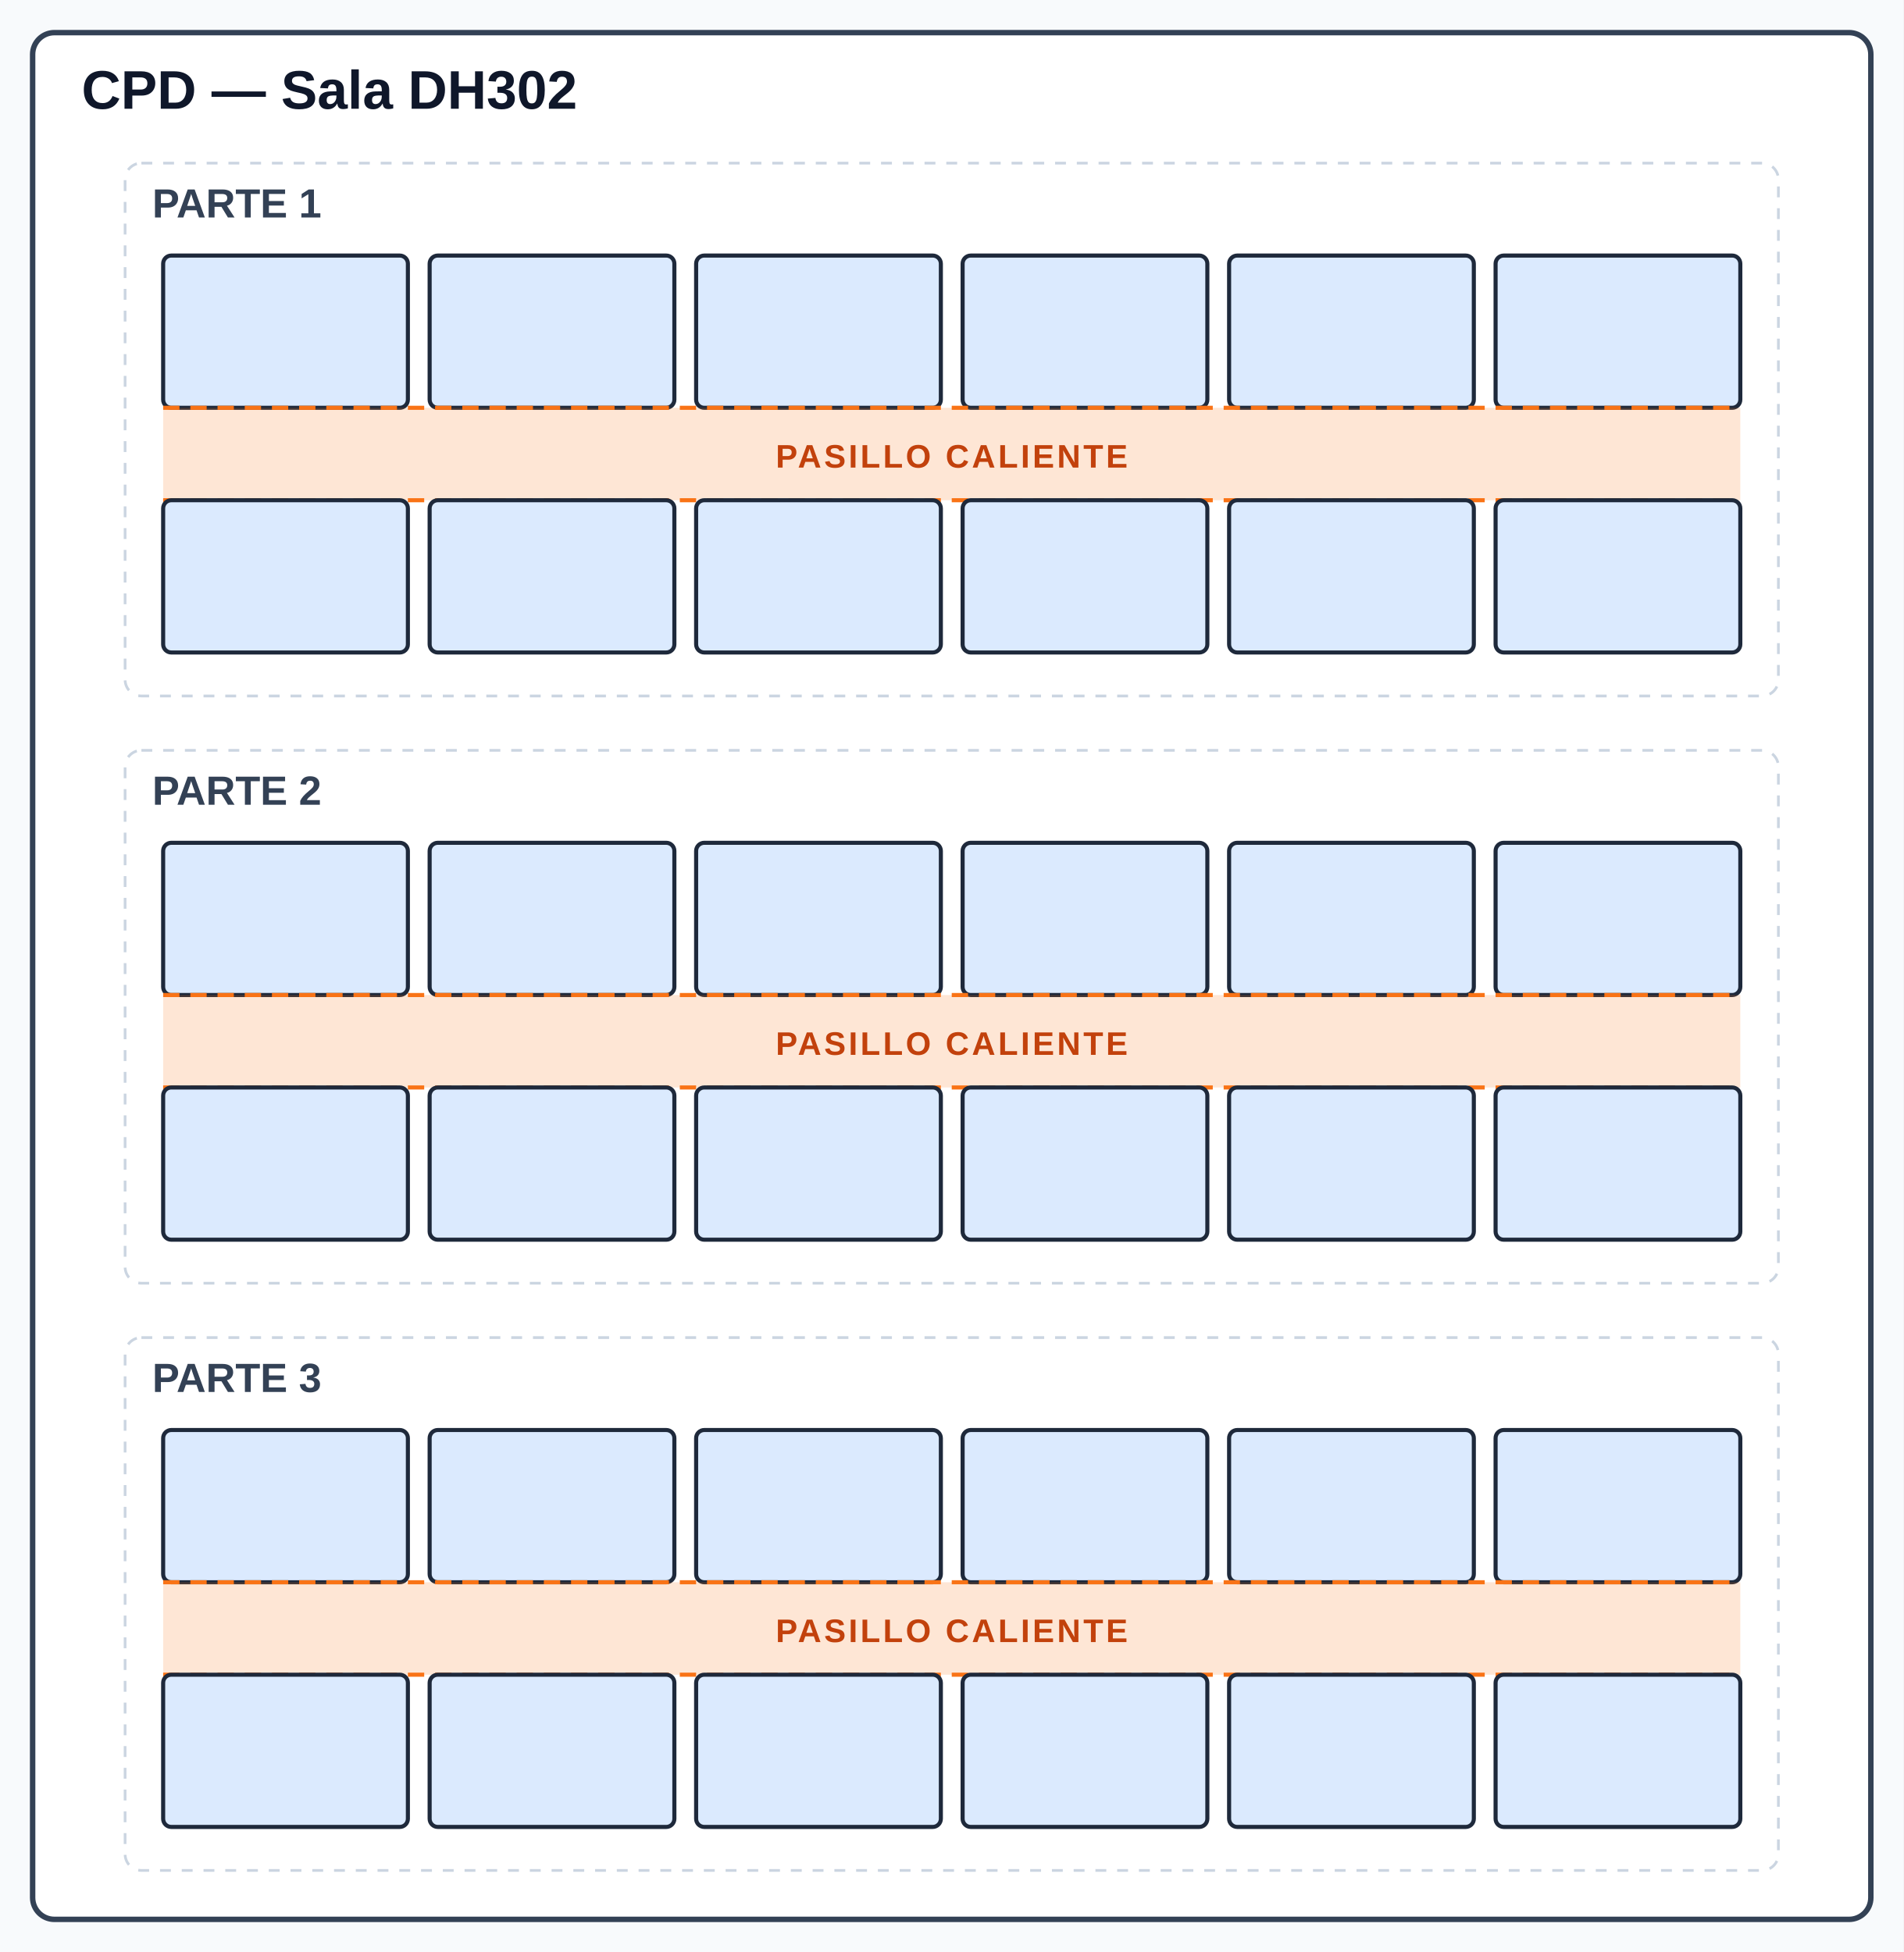
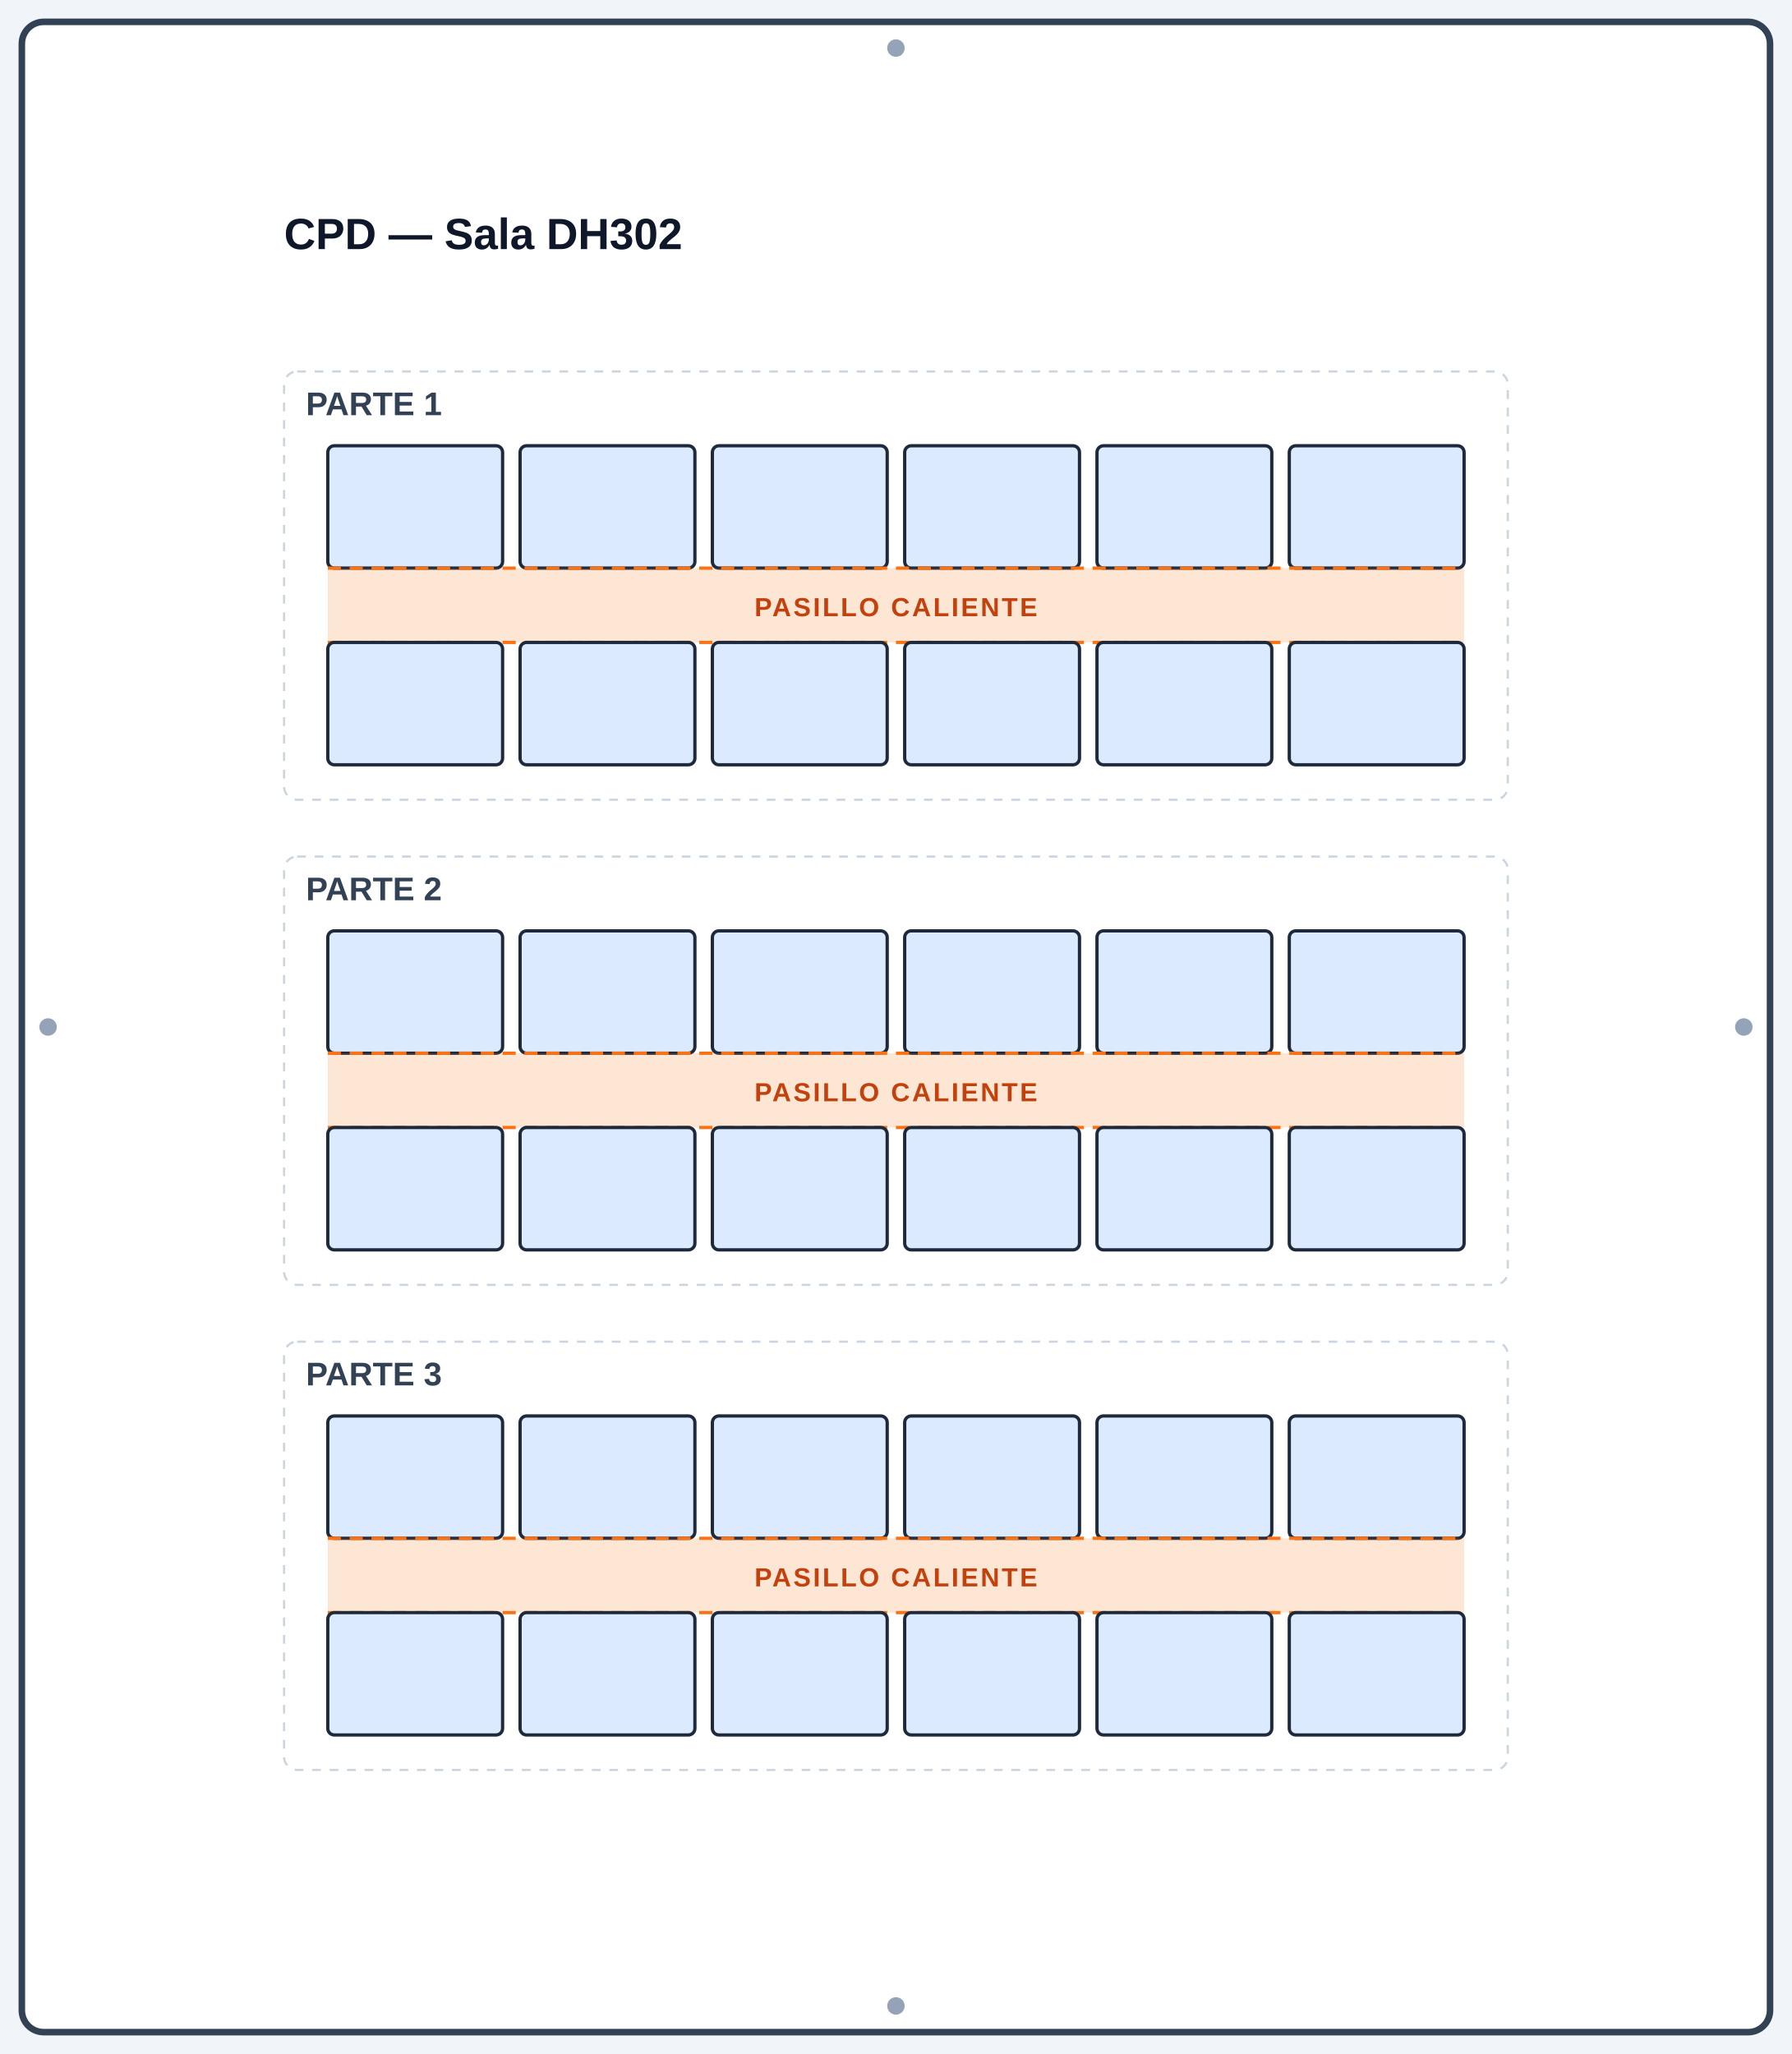
- <svg xmlns="http://www.w3.org/2000/svg" viewBox="0 0 700 718" font-family="Arial,sans-serif">
-   <rect x="0" y="0" width="700" height="718" fill="#f8fafc" />
-   <rect x="12" y="12" width="676" height="694" rx="8" fill="#ffffff" stroke="#334155" stroke-width="2" />
-   <text x="30" y="40" font-size="20" font-weight="900" fill="#0f172a">CPD — Sala DH302</text>
-   <rect x="46" y="60" width="608" height="196" rx="6" fill="none" stroke="#cbd5e1" stroke-width="1" stroke-dasharray="4 4" />
-   <text x="56" y="80" font-family="Arial,sans-serif" font-size="15" font-weight="700" fill="#334155">PARTE 1</text>
-   <rect x="60.0" y="94" width="90.0" height="56" rx="3" fill="#dbeafe" stroke="#1e293b" stroke-width="1.5" />
-   <rect x="158.0" y="94" width="90.0" height="56" rx="3" fill="#dbeafe" stroke="#1e293b" stroke-width="1.5" />
-   <rect x="256.0" y="94" width="90.0" height="56" rx="3" fill="#dbeafe" stroke="#1e293b" stroke-width="1.5" />
-   <rect x="354.0" y="94" width="90.0" height="56" rx="3" fill="#dbeafe" stroke="#1e293b" stroke-width="1.5" />
-   <rect x="452.0" y="94" width="90.0" height="56" rx="3" fill="#dbeafe" stroke="#1e293b" stroke-width="1.5" />
-   <rect x="550.0" y="94" width="90.0" height="56" rx="3" fill="#dbeafe" stroke="#1e293b" stroke-width="1.5" />
-   <rect x="60" y="150" width="580" height="34" fill="#f97316" opacity="0.18" />
-   <line x1="60" y1="150" x2="640" y2="150" stroke="#f97316" stroke-width="1.5" stroke-dasharray="6 4" />
-   <line x1="60" y1="184" x2="640" y2="184" stroke="#f97316" stroke-width="1.5" stroke-dasharray="6 4" />
-   <text x="350" y="172" font-family="Arial,sans-serif" font-size="12" font-weight="700" fill="#c2410c" text-anchor="middle" letter-spacing="1">PASILLO CALIENTE</text>
-   <rect x="60.0" y="184" width="90.0" height="56" rx="3" fill="#dbeafe" stroke="#1e293b" stroke-width="1.5" />
-   <rect x="158.0" y="184" width="90.0" height="56" rx="3" fill="#dbeafe" stroke="#1e293b" stroke-width="1.5" />
-   <rect x="256.0" y="184" width="90.0" height="56" rx="3" fill="#dbeafe" stroke="#1e293b" stroke-width="1.5" />
-   <rect x="354.0" y="184" width="90.0" height="56" rx="3" fill="#dbeafe" stroke="#1e293b" stroke-width="1.5" />
-   <rect x="452.0" y="184" width="90.0" height="56" rx="3" fill="#dbeafe" stroke="#1e293b" stroke-width="1.5" />
-   <rect x="550.0" y="184" width="90.0" height="56" rx="3" fill="#dbeafe" stroke="#1e293b" stroke-width="1.5" />
-   <rect x="46" y="276" width="608" height="196" rx="6" fill="none" stroke="#cbd5e1" stroke-width="1" stroke-dasharray="4 4" />
-   <text x="56" y="296" font-family="Arial,sans-serif" font-size="15" font-weight="700" fill="#334155">PARTE 2</text>
-   <rect x="60.0" y="310" width="90.0" height="56" rx="3" fill="#dbeafe" stroke="#1e293b" stroke-width="1.5" />
-   <rect x="158.0" y="310" width="90.0" height="56" rx="3" fill="#dbeafe" stroke="#1e293b" stroke-width="1.5" />
-   <rect x="256.0" y="310" width="90.0" height="56" rx="3" fill="#dbeafe" stroke="#1e293b" stroke-width="1.5" />
-   <rect x="354.0" y="310" width="90.0" height="56" rx="3" fill="#dbeafe" stroke="#1e293b" stroke-width="1.5" />
-   <rect x="452.0" y="310" width="90.0" height="56" rx="3" fill="#dbeafe" stroke="#1e293b" stroke-width="1.5" />
-   <rect x="550.0" y="310" width="90.0" height="56" rx="3" fill="#dbeafe" stroke="#1e293b" stroke-width="1.5" />
-   <rect x="60" y="366" width="580" height="34" fill="#f97316" opacity="0.18" />
-   <line x1="60" y1="366" x2="640" y2="366" stroke="#f97316" stroke-width="1.5" stroke-dasharray="6 4" />
-   <line x1="60" y1="400" x2="640" y2="400" stroke="#f97316" stroke-width="1.5" stroke-dasharray="6 4" />
-   <text x="350" y="388" font-family="Arial,sans-serif" font-size="12" font-weight="700" fill="#c2410c" text-anchor="middle" letter-spacing="1">PASILLO CALIENTE</text>
-   <rect x="60.0" y="400" width="90.0" height="56" rx="3" fill="#dbeafe" stroke="#1e293b" stroke-width="1.5" />
-   <rect x="158.0" y="400" width="90.0" height="56" rx="3" fill="#dbeafe" stroke="#1e293b" stroke-width="1.5" />
-   <rect x="256.0" y="400" width="90.0" height="56" rx="3" fill="#dbeafe" stroke="#1e293b" stroke-width="1.5" />
-   <rect x="354.0" y="400" width="90.0" height="56" rx="3" fill="#dbeafe" stroke="#1e293b" stroke-width="1.5" />
-   <rect x="452.0" y="400" width="90.0" height="56" rx="3" fill="#dbeafe" stroke="#1e293b" stroke-width="1.5" />
-   <rect x="550.0" y="400" width="90.0" height="56" rx="3" fill="#dbeafe" stroke="#1e293b" stroke-width="1.5" />
-   <rect x="46" y="492" width="608" height="196" rx="6" fill="none" stroke="#cbd5e1" stroke-width="1" stroke-dasharray="4 4" />
-   <text x="56" y="512" font-family="Arial,sans-serif" font-size="15" font-weight="700" fill="#334155">PARTE 3</text>
-   <rect x="60.0" y="526" width="90.0" height="56" rx="3" fill="#dbeafe" stroke="#1e293b" stroke-width="1.5" />
-   <rect x="158.0" y="526" width="90.0" height="56" rx="3" fill="#dbeafe" stroke="#1e293b" stroke-width="1.5" />
-   <rect x="256.0" y="526" width="90.0" height="56" rx="3" fill="#dbeafe" stroke="#1e293b" stroke-width="1.5" />
-   <rect x="354.0" y="526" width="90.0" height="56" rx="3" fill="#dbeafe" stroke="#1e293b" stroke-width="1.5" />
-   <rect x="452.0" y="526" width="90.0" height="56" rx="3" fill="#dbeafe" stroke="#1e293b" stroke-width="1.5" />
-   <rect x="550.0" y="526" width="90.0" height="56" rx="3" fill="#dbeafe" stroke="#1e293b" stroke-width="1.5" />
-   <rect x="60" y="582" width="580" height="34" fill="#f97316" opacity="0.18" />
-   <line x1="60" y1="582" x2="640" y2="582" stroke="#f97316" stroke-width="1.5" stroke-dasharray="6 4" />
-   <line x1="60" y1="616" x2="640" y2="616" stroke="#f97316" stroke-width="1.5" stroke-dasharray="6 4" />
-   <text x="350" y="604" font-family="Arial,sans-serif" font-size="12" font-weight="700" fill="#c2410c" text-anchor="middle" letter-spacing="1">PASILLO CALIENTE</text>
-   <rect x="60.0" y="616" width="90.0" height="56" rx="3" fill="#dbeafe" stroke="#1e293b" stroke-width="1.5" />
-   <rect x="158.0" y="616" width="90.0" height="56" rx="3" fill="#dbeafe" stroke="#1e293b" stroke-width="1.5" />
-   <rect x="256.0" y="616" width="90.0" height="56" rx="3" fill="#dbeafe" stroke="#1e293b" stroke-width="1.5" />
-   <rect x="354.0" y="616" width="90.0" height="56" rx="3" fill="#dbeafe" stroke="#1e293b" stroke-width="1.5" />
-   <rect x="452.0" y="616" width="90.0" height="56" rx="3" fill="#dbeafe" stroke="#1e293b" stroke-width="1.5" />
-   <rect x="550.0" y="616" width="90.0" height="56" rx="3" fill="#dbeafe" stroke="#1e293b" stroke-width="1.5" />
+ <svg xmlns="http://www.w3.org/2000/svg" viewBox="0 0 820 940" font-family="Arial,sans-serif">
+   <rect x="0" y="0" width="820" height="940" fill="#f1f5f9" />
+   <rect x="10" y="10" width="800" height="920" rx="10" fill="#ffffff" stroke="#334155" stroke-width="3" />
+   <text x="130" y="114" font-size="20" font-weight="900" fill="#0f172a">CPD — Sala DH302</text>
+   <circle cx="410" cy="22" r="4" fill="#94a3b8" />
+   <circle cx="410" cy="918" r="4" fill="#94a3b8" />
+   <circle cx="22" cy="470" r="4" fill="#94a3b8" />
+   <circle cx="798" cy="470" r="4" fill="#94a3b8" />
+   <rect x="130" y="170" width="560" height="196" rx="6" fill="none" stroke="#cbd5e1" stroke-width="1" stroke-dasharray="4 4" />
+   <text x="140" y="190" font-family="Arial,sans-serif" font-size="15" font-weight="700" fill="#334155">PARTE 1</text>
+   <rect x="150.0" y="204" width="80.0" height="56" rx="3" fill="#dbeafe" stroke="#1e293b" stroke-width="1.5" />
+   <rect x="238.0" y="204" width="80.0" height="56" rx="3" fill="#dbeafe" stroke="#1e293b" stroke-width="1.5" />
+   <rect x="326.0" y="204" width="80.0" height="56" rx="3" fill="#dbeafe" stroke="#1e293b" stroke-width="1.5" />
+   <rect x="414.0" y="204" width="80.0" height="56" rx="3" fill="#dbeafe" stroke="#1e293b" stroke-width="1.5" />
+   <rect x="502.0" y="204" width="80.0" height="56" rx="3" fill="#dbeafe" stroke="#1e293b" stroke-width="1.5" />
+   <rect x="590.0" y="204" width="80.0" height="56" rx="3" fill="#dbeafe" stroke="#1e293b" stroke-width="1.5" />
+   <rect x="150" y="260" width="520" height="34" fill="#f97316" opacity="0.18" />
+   <line x1="150" y1="260" x2="670" y2="260" stroke="#f97316" stroke-width="1.5" stroke-dasharray="6 4" />
+   <line x1="150" y1="294" x2="670" y2="294" stroke="#f97316" stroke-width="1.5" stroke-dasharray="6 4" />
+   <text x="410" y="282" font-family="Arial,sans-serif" font-size="12" font-weight="700" fill="#c2410c" text-anchor="middle" letter-spacing="1">PASILLO CALIENTE</text>
+   <rect x="150.0" y="294" width="80.0" height="56" rx="3" fill="#dbeafe" stroke="#1e293b" stroke-width="1.5" />
+   <rect x="238.0" y="294" width="80.0" height="56" rx="3" fill="#dbeafe" stroke="#1e293b" stroke-width="1.5" />
+   <rect x="326.0" y="294" width="80.0" height="56" rx="3" fill="#dbeafe" stroke="#1e293b" stroke-width="1.5" />
+   <rect x="414.0" y="294" width="80.0" height="56" rx="3" fill="#dbeafe" stroke="#1e293b" stroke-width="1.5" />
+   <rect x="502.0" y="294" width="80.0" height="56" rx="3" fill="#dbeafe" stroke="#1e293b" stroke-width="1.5" />
+   <rect x="590.0" y="294" width="80.0" height="56" rx="3" fill="#dbeafe" stroke="#1e293b" stroke-width="1.5" />
+   <rect x="130" y="392" width="560" height="196" rx="6" fill="none" stroke="#cbd5e1" stroke-width="1" stroke-dasharray="4 4" />
+   <text x="140" y="412" font-family="Arial,sans-serif" font-size="15" font-weight="700" fill="#334155">PARTE 2</text>
+   <rect x="150.0" y="426" width="80.0" height="56" rx="3" fill="#dbeafe" stroke="#1e293b" stroke-width="1.5" />
+   <rect x="238.0" y="426" width="80.0" height="56" rx="3" fill="#dbeafe" stroke="#1e293b" stroke-width="1.5" />
+   <rect x="326.0" y="426" width="80.0" height="56" rx="3" fill="#dbeafe" stroke="#1e293b" stroke-width="1.5" />
+   <rect x="414.0" y="426" width="80.0" height="56" rx="3" fill="#dbeafe" stroke="#1e293b" stroke-width="1.5" />
+   <rect x="502.0" y="426" width="80.0" height="56" rx="3" fill="#dbeafe" stroke="#1e293b" stroke-width="1.5" />
+   <rect x="590.0" y="426" width="80.0" height="56" rx="3" fill="#dbeafe" stroke="#1e293b" stroke-width="1.5" />
+   <rect x="150" y="482" width="520" height="34" fill="#f97316" opacity="0.18" />
+   <line x1="150" y1="482" x2="670" y2="482" stroke="#f97316" stroke-width="1.5" stroke-dasharray="6 4" />
+   <line x1="150" y1="516" x2="670" y2="516" stroke="#f97316" stroke-width="1.5" stroke-dasharray="6 4" />
+   <text x="410" y="504" font-family="Arial,sans-serif" font-size="12" font-weight="700" fill="#c2410c" text-anchor="middle" letter-spacing="1">PASILLO CALIENTE</text>
+   <rect x="150.0" y="516" width="80.0" height="56" rx="3" fill="#dbeafe" stroke="#1e293b" stroke-width="1.5" />
+   <rect x="238.0" y="516" width="80.0" height="56" rx="3" fill="#dbeafe" stroke="#1e293b" stroke-width="1.5" />
+   <rect x="326.0" y="516" width="80.0" height="56" rx="3" fill="#dbeafe" stroke="#1e293b" stroke-width="1.5" />
+   <rect x="414.0" y="516" width="80.0" height="56" rx="3" fill="#dbeafe" stroke="#1e293b" stroke-width="1.5" />
+   <rect x="502.0" y="516" width="80.0" height="56" rx="3" fill="#dbeafe" stroke="#1e293b" stroke-width="1.5" />
+   <rect x="590.0" y="516" width="80.0" height="56" rx="3" fill="#dbeafe" stroke="#1e293b" stroke-width="1.5" />
+   <rect x="130" y="614" width="560" height="196" rx="6" fill="none" stroke="#cbd5e1" stroke-width="1" stroke-dasharray="4 4" />
+   <text x="140" y="634" font-family="Arial,sans-serif" font-size="15" font-weight="700" fill="#334155">PARTE 3</text>
+   <rect x="150.0" y="648" width="80.0" height="56" rx="3" fill="#dbeafe" stroke="#1e293b" stroke-width="1.5" />
+   <rect x="238.0" y="648" width="80.0" height="56" rx="3" fill="#dbeafe" stroke="#1e293b" stroke-width="1.5" />
+   <rect x="326.0" y="648" width="80.0" height="56" rx="3" fill="#dbeafe" stroke="#1e293b" stroke-width="1.5" />
+   <rect x="414.0" y="648" width="80.0" height="56" rx="3" fill="#dbeafe" stroke="#1e293b" stroke-width="1.5" />
+   <rect x="502.0" y="648" width="80.0" height="56" rx="3" fill="#dbeafe" stroke="#1e293b" stroke-width="1.5" />
+   <rect x="590.0" y="648" width="80.0" height="56" rx="3" fill="#dbeafe" stroke="#1e293b" stroke-width="1.5" />
+   <rect x="150" y="704" width="520" height="34" fill="#f97316" opacity="0.18" />
+   <line x1="150" y1="704" x2="670" y2="704" stroke="#f97316" stroke-width="1.5" stroke-dasharray="6 4" />
+   <line x1="150" y1="738" x2="670" y2="738" stroke="#f97316" stroke-width="1.5" stroke-dasharray="6 4" />
+   <text x="410" y="726" font-family="Arial,sans-serif" font-size="12" font-weight="700" fill="#c2410c" text-anchor="middle" letter-spacing="1">PASILLO CALIENTE</text>
+   <rect x="150.0" y="738" width="80.0" height="56" rx="3" fill="#dbeafe" stroke="#1e293b" stroke-width="1.5" />
+   <rect x="238.0" y="738" width="80.0" height="56" rx="3" fill="#dbeafe" stroke="#1e293b" stroke-width="1.5" />
+   <rect x="326.0" y="738" width="80.0" height="56" rx="3" fill="#dbeafe" stroke="#1e293b" stroke-width="1.5" />
+   <rect x="414.0" y="738" width="80.0" height="56" rx="3" fill="#dbeafe" stroke="#1e293b" stroke-width="1.5" />
+   <rect x="502.0" y="738" width="80.0" height="56" rx="3" fill="#dbeafe" stroke="#1e293b" stroke-width="1.5" />
+   <rect x="590.0" y="738" width="80.0" height="56" rx="3" fill="#dbeafe" stroke="#1e293b" stroke-width="1.5" />
</svg>
